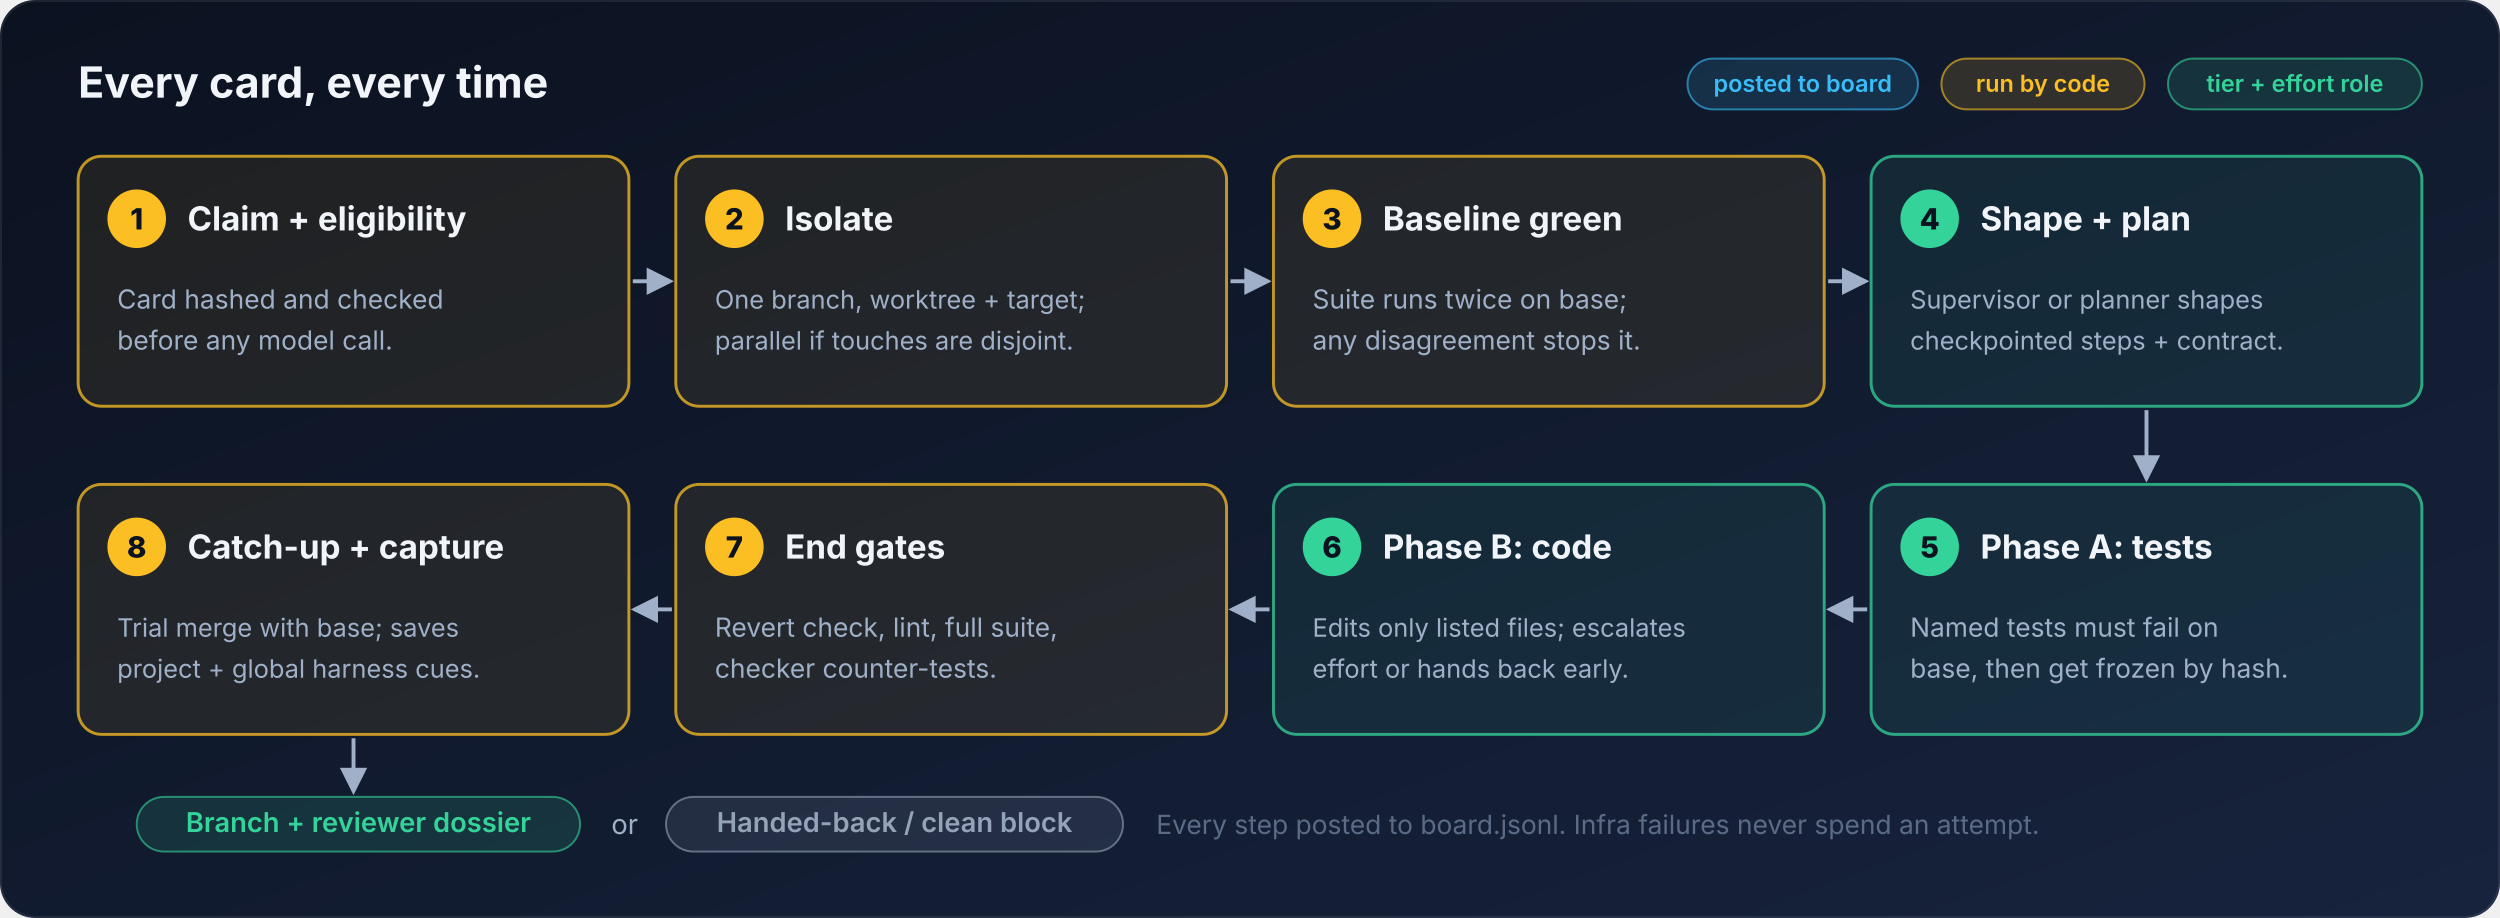
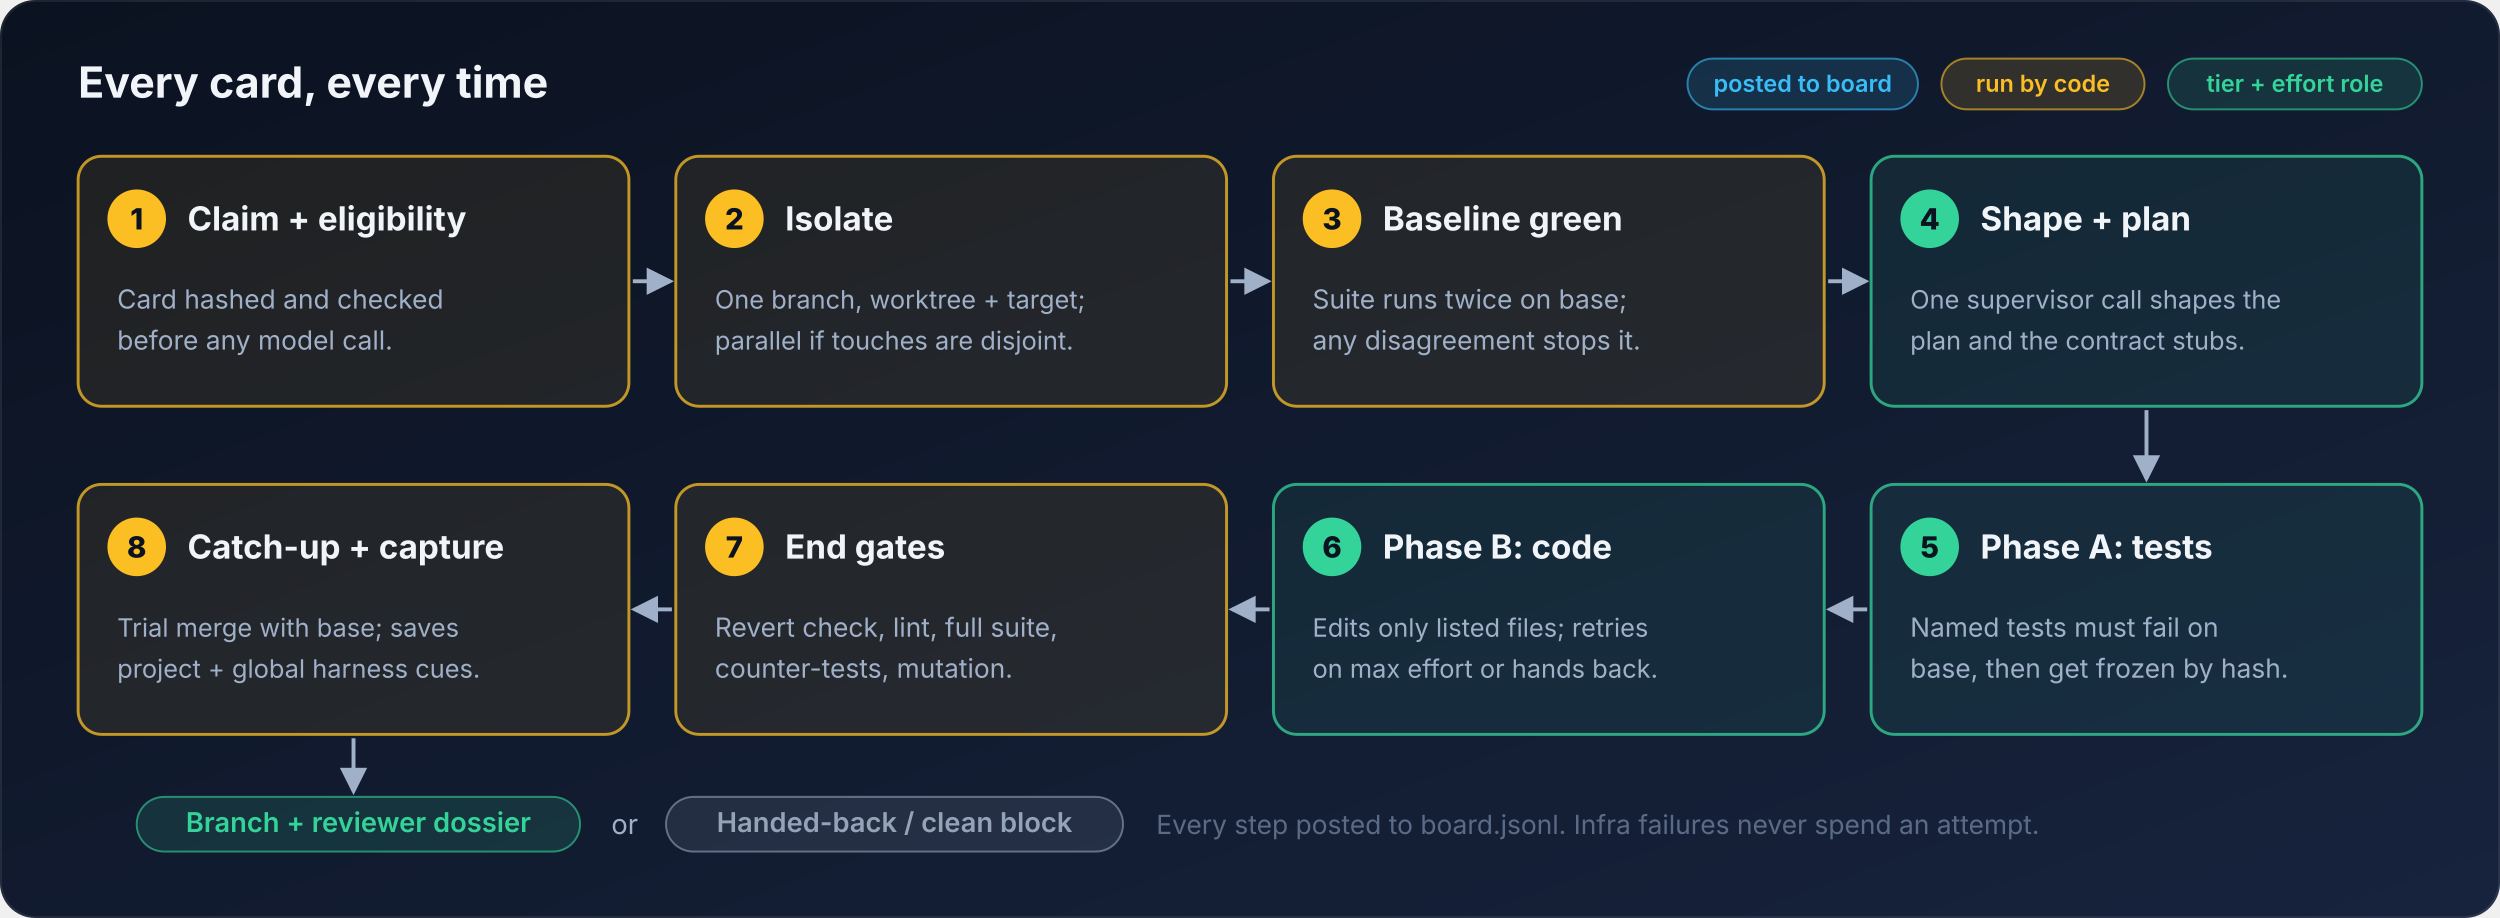
<svg xmlns="http://www.w3.org/2000/svg" width="1280" height="470" viewBox="0 0 1280 470" role="img" aria-labelledby="pipeline-t pipeline-d">
  <defs>
    <linearGradient id="bg" x1="0" y1="0" x2="1" y2="1">
      <stop offset="0" stop-color="#0b1220" />
      <stop offset="1" stop-color="#17233d" />
    </linearGradient>
    <marker id="ah" viewBox="0 0 10 10" refX="8.5" refY="5" markerWidth="7" markerHeight="7" orient="auto-start-reverse">
      <path d="M0,0 L10,5 L0,10 z" fill="#9fb0c8" />
    </marker>
  </defs>
  <rect x="0" y="0" width="1280" height="470" rx="18" fill="url(#bg)" />
  <rect x="0.5" y="0.5" width="1279" height="469" rx="18" fill="none" stroke="#ffffff" stroke-opacity="0.08" />
  <text x="40" y="50" font-family="Inter, 'Segoe UI', -apple-system, Helvetica, Arial, sans-serif" font-size="22" font-weight="700" fill="#f1f5f9" text-anchor="start">Every card, every time</text>
  <rect x="864" y="30" width="118" height="26" rx="13.0" fill="#38bdf8" fill-opacity="0.14" stroke="#38bdf8" stroke-opacity="0.6" />
  <text x="923.0" y="47" font-family="Inter, 'Segoe UI', -apple-system, Helvetica, Arial, sans-serif" font-size="12" font-weight="600" fill="#38bdf8" text-anchor="middle">posted to board</text>
  <rect x="994" y="30" width="104" height="26" rx="13.0" fill="#fbbf24" fill-opacity="0.14" stroke="#fbbf24" stroke-opacity="0.6" />
  <text x="1046.0" y="47" font-family="Inter, 'Segoe UI', -apple-system, Helvetica, Arial, sans-serif" font-size="12" font-weight="600" fill="#fbbf24" text-anchor="middle">run by code</text>
  <rect x="1110" y="30" width="130" height="26" rx="13.0" fill="#34d399" fill-opacity="0.14" stroke="#34d399" stroke-opacity="0.6" />
  <text x="1175.0" y="47" font-family="Inter, 'Segoe UI', -apple-system, Helvetica, Arial, sans-serif" font-size="12" font-weight="600" fill="#34d399" text-anchor="middle">tier + effort role</text>
  <rect x="40" y="80" width="282" height="128" rx="12" fill="#fbbf24" fill-opacity="0.08" stroke="#fbbf24" stroke-opacity="0.75" stroke-width="1.5" />
  <circle cx="70" cy="112" r="15" fill="#fbbf24" />
  <text x="70" y="117.5" font-family="Inter, 'Segoe UI', -apple-system, Helvetica, Arial, sans-serif" font-size="15" font-weight="800" fill="#0b1220" text-anchor="middle">1</text>
  <text x="96" y="118" font-family="Inter, 'Segoe UI', -apple-system, Helvetica, Arial, sans-serif" font-size="17" font-weight="700" fill="#f1f5f9" text-anchor="start">Claim + eligibility</text>
  <text x="60" y="158" font-family="Inter, 'Segoe UI', -apple-system, Helvetica, Arial, sans-serif" font-size="13.5" font-weight="400" fill="#9fb0c8" text-anchor="start">Card hashed and checked</text>
  <text x="60" y="179" font-family="Inter, 'Segoe UI', -apple-system, Helvetica, Arial, sans-serif" font-size="13.5" font-weight="400" fill="#9fb0c8" text-anchor="start">before any model call.</text>
  <rect x="346" y="80" width="282" height="128" rx="12" fill="#fbbf24" fill-opacity="0.08" stroke="#fbbf24" stroke-opacity="0.75" stroke-width="1.5" />
  <circle cx="376" cy="112" r="15" fill="#fbbf24" />
  <text x="376" y="117.5" font-family="Inter, 'Segoe UI', -apple-system, Helvetica, Arial, sans-serif" font-size="15" font-weight="800" fill="#0b1220" text-anchor="middle">2</text>
  <text x="402" y="118" font-family="Inter, 'Segoe UI', -apple-system, Helvetica, Arial, sans-serif" font-size="17" font-weight="700" fill="#f1f5f9" text-anchor="start">Isolate</text>
  <text x="366" y="158" font-family="Inter, 'Segoe UI', -apple-system, Helvetica, Arial, sans-serif" font-size="13" font-weight="400" fill="#9fb0c8" text-anchor="start">One branch, worktree + target;</text>
  <text x="366" y="179" font-family="Inter, 'Segoe UI', -apple-system, Helvetica, Arial, sans-serif" font-size="13" font-weight="400" fill="#9fb0c8" text-anchor="start">parallel if touches are disjoint.</text>
  <rect x="652" y="80" width="282" height="128" rx="12" fill="#fbbf24" fill-opacity="0.08" stroke="#fbbf24" stroke-opacity="0.75" stroke-width="1.5" />
  <circle cx="682" cy="112" r="15" fill="#fbbf24" />
  <text x="682" y="117.5" font-family="Inter, 'Segoe UI', -apple-system, Helvetica, Arial, sans-serif" font-size="15" font-weight="800" fill="#0b1220" text-anchor="middle">3</text>
  <text x="708" y="118" font-family="Inter, 'Segoe UI', -apple-system, Helvetica, Arial, sans-serif" font-size="17" font-weight="700" fill="#f1f5f9" text-anchor="start">Baseline green</text>
  <text x="672" y="158" font-family="Inter, 'Segoe UI', -apple-system, Helvetica, Arial, sans-serif" font-size="13.5" font-weight="400" fill="#9fb0c8" text-anchor="start">Suite runs twice on base;</text>
  <text x="672" y="179" font-family="Inter, 'Segoe UI', -apple-system, Helvetica, Arial, sans-serif" font-size="13.5" font-weight="400" fill="#9fb0c8" text-anchor="start">any disagreement stops it.</text>
  <rect x="958" y="80" width="282" height="128" rx="12" fill="#34d399" fill-opacity="0.08" stroke="#34d399" stroke-opacity="0.75" stroke-width="1.5" />
  <circle cx="988" cy="112" r="15" fill="#34d399" />
  <text x="988" y="117.5" font-family="Inter, 'Segoe UI', -apple-system, Helvetica, Arial, sans-serif" font-size="15" font-weight="800" fill="#0b1220" text-anchor="middle">4</text>
  <text x="1014" y="118" font-family="Inter, 'Segoe UI', -apple-system, Helvetica, Arial, sans-serif" font-size="17" font-weight="700" fill="#f1f5f9" text-anchor="start">Shape + plan</text>
-   <text x="978" y="158" font-family="Inter, 'Segoe UI', -apple-system, Helvetica, Arial, sans-serif" font-size="13" font-weight="400" fill="#9fb0c8" text-anchor="start">Supervisor or planner shapes</text>
-   <text x="978" y="179" font-family="Inter, 'Segoe UI', -apple-system, Helvetica, Arial, sans-serif" font-size="13" font-weight="400" fill="#9fb0c8" text-anchor="start">checkpointed steps + contract.</text>
+   <text x="978" y="158" font-family="Inter, 'Segoe UI', -apple-system, Helvetica, Arial, sans-serif" font-size="13" font-weight="400" fill="#9fb0c8" text-anchor="start">One supervisor call shapes the</text>
+   <text x="978" y="179" font-family="Inter, 'Segoe UI', -apple-system, Helvetica, Arial, sans-serif" font-size="13" font-weight="400" fill="#9fb0c8" text-anchor="start">plan and the contract stubs.</text>
  <rect x="958" y="248" width="282" height="128" rx="12" fill="#34d399" fill-opacity="0.08" stroke="#34d399" stroke-opacity="0.75" stroke-width="1.5" />
  <circle cx="988" cy="280" r="15" fill="#34d399" />
  <text x="988" y="285.5" font-family="Inter, 'Segoe UI', -apple-system, Helvetica, Arial, sans-serif" font-size="15" font-weight="800" fill="#0b1220" text-anchor="middle">5</text>
  <text x="1014" y="286" font-family="Inter, 'Segoe UI', -apple-system, Helvetica, Arial, sans-serif" font-size="17" font-weight="700" fill="#f1f5f9" text-anchor="start">Phase A: tests</text>
  <text x="978" y="326" font-family="Inter, 'Segoe UI', -apple-system, Helvetica, Arial, sans-serif" font-size="13.5" font-weight="400" fill="#9fb0c8" text-anchor="start">Named tests must fail on</text>
  <text x="978" y="347" font-family="Inter, 'Segoe UI', -apple-system, Helvetica, Arial, sans-serif" font-size="13.5" font-weight="400" fill="#9fb0c8" text-anchor="start">base, then get frozen by hash.</text>
  <rect x="652" y="248" width="282" height="128" rx="12" fill="#34d399" fill-opacity="0.08" stroke="#34d399" stroke-opacity="0.75" stroke-width="1.5" />
  <circle cx="682" cy="280" r="15" fill="#34d399" />
  <text x="682" y="285.5" font-family="Inter, 'Segoe UI', -apple-system, Helvetica, Arial, sans-serif" font-size="15" font-weight="800" fill="#0b1220" text-anchor="middle">6</text>
  <text x="708" y="286" font-family="Inter, 'Segoe UI', -apple-system, Helvetica, Arial, sans-serif" font-size="17" font-weight="700" fill="#f1f5f9" text-anchor="start">Phase B: code</text>
-   <text x="672" y="326" font-family="Inter, 'Segoe UI', -apple-system, Helvetica, Arial, sans-serif" font-size="13" font-weight="400" fill="#9fb0c8" text-anchor="start">Edits only listed files; escalates</text>
-   <text x="672" y="347" font-family="Inter, 'Segoe UI', -apple-system, Helvetica, Arial, sans-serif" font-size="13" font-weight="400" fill="#9fb0c8" text-anchor="start">effort or hands back early.</text>
+   <text x="672" y="326" font-family="Inter, 'Segoe UI', -apple-system, Helvetica, Arial, sans-serif" font-size="13" font-weight="400" fill="#9fb0c8" text-anchor="start">Edits only listed files; retries</text>
+   <text x="672" y="347" font-family="Inter, 'Segoe UI', -apple-system, Helvetica, Arial, sans-serif" font-size="13" font-weight="400" fill="#9fb0c8" text-anchor="start">on max effort or hands back.</text>
  <rect x="346" y="248" width="282" height="128" rx="12" fill="#fbbf24" fill-opacity="0.08" stroke="#fbbf24" stroke-opacity="0.75" stroke-width="1.5" />
  <circle cx="376" cy="280" r="15" fill="#fbbf24" />
  <text x="376" y="285.5" font-family="Inter, 'Segoe UI', -apple-system, Helvetica, Arial, sans-serif" font-size="15" font-weight="800" fill="#0b1220" text-anchor="middle">7</text>
  <text x="402" y="286" font-family="Inter, 'Segoe UI', -apple-system, Helvetica, Arial, sans-serif" font-size="17" font-weight="700" fill="#f1f5f9" text-anchor="start">End gates</text>
  <text x="366" y="326" font-family="Inter, 'Segoe UI', -apple-system, Helvetica, Arial, sans-serif" font-size="13.5" font-weight="400" fill="#9fb0c8" text-anchor="start">Revert check, lint, full suite,</text>
-   <text x="366" y="347" font-family="Inter, 'Segoe UI', -apple-system, Helvetica, Arial, sans-serif" font-size="13.5" font-weight="400" fill="#9fb0c8" text-anchor="start">checker counter-tests.</text>
+   <text x="366" y="347" font-family="Inter, 'Segoe UI', -apple-system, Helvetica, Arial, sans-serif" font-size="13.5" font-weight="400" fill="#9fb0c8" text-anchor="start">counter-tests, mutation.</text>
  <rect x="40" y="248" width="282" height="128" rx="12" fill="#fbbf24" fill-opacity="0.08" stroke="#fbbf24" stroke-opacity="0.75" stroke-width="1.5" />
  <circle cx="70" cy="280" r="15" fill="#fbbf24" />
  <text x="70" y="285.5" font-family="Inter, 'Segoe UI', -apple-system, Helvetica, Arial, sans-serif" font-size="15" font-weight="800" fill="#0b1220" text-anchor="middle">8</text>
  <text x="96" y="286" font-family="Inter, 'Segoe UI', -apple-system, Helvetica, Arial, sans-serif" font-size="17" font-weight="700" fill="#f1f5f9" text-anchor="start">Catch-up + capture</text>
  <text x="60" y="326" font-family="Inter, 'Segoe UI', -apple-system, Helvetica, Arial, sans-serif" font-size="13" font-weight="400" fill="#9fb0c8" text-anchor="start">Trial merge with base; saves</text>
  <text x="60" y="347" font-family="Inter, 'Segoe UI', -apple-system, Helvetica, Arial, sans-serif" font-size="13" font-weight="400" fill="#9fb0c8" text-anchor="start">project + global harness cues.</text>
  <line x1="324" y1="144" x2="343" y2="144" stroke="#9fb0c8" stroke-width="2" marker-end="url(#ah)" />
  <line x1="630" y1="144" x2="649" y2="144" stroke="#9fb0c8" stroke-width="2" marker-end="url(#ah)" />
  <line x1="936" y1="144" x2="955" y2="144" stroke="#9fb0c8" stroke-width="2" marker-end="url(#ah)" />
  <line x1="1099.0" y1="210" x2="1099.0" y2="245" stroke="#9fb0c8" stroke-width="2" marker-end="url(#ah)" />
  <line x1="956" y1="312" x2="937" y2="312" stroke="#9fb0c8" stroke-width="2" marker-end="url(#ah)" />
  <line x1="650" y1="312" x2="631" y2="312" stroke="#9fb0c8" stroke-width="2" marker-end="url(#ah)" />
  <line x1="344" y1="312" x2="325" y2="312" stroke="#9fb0c8" stroke-width="2" marker-end="url(#ah)" />
  <line x1="181" y1="378" x2="181" y2="405" stroke="#9fb0c8" stroke-width="2" marker-end="url(#ah)" />
  <rect x="70" y="408" width="227" height="28" rx="14.0" fill="#34d399" fill-opacity="0.14" stroke="#34d399" stroke-opacity="0.6" />
  <text x="183.5" y="426" font-family="Inter, 'Segoe UI', -apple-system, Helvetica, Arial, sans-serif" font-size="14" font-weight="600" fill="#34d399" text-anchor="middle">Branch + reviewer dossier</text>
  <text x="313" y="427" font-family="Inter, 'Segoe UI', -apple-system, Helvetica, Arial, sans-serif" font-size="14" font-weight="400" fill="#9fb0c8" text-anchor="start">or</text>
  <rect x="341" y="408" width="234" height="28" rx="14.0" fill="#94a3b8" fill-opacity="0.14" stroke="#94a3b8" stroke-opacity="0.6" />
  <text x="458.0" y="426" font-family="Inter, 'Segoe UI', -apple-system, Helvetica, Arial, sans-serif" font-size="14" font-weight="600" fill="#94a3b8" text-anchor="middle">Handed-back / clean block</text>
  <text x="592" y="427" font-family="Inter, 'Segoe UI', -apple-system, Helvetica, Arial, sans-serif" font-size="13.5" font-weight="400" fill="#5b6b85" text-anchor="start">Every step posted to board.jsonl. Infra failures never spend an attempt.</text>
</svg>
